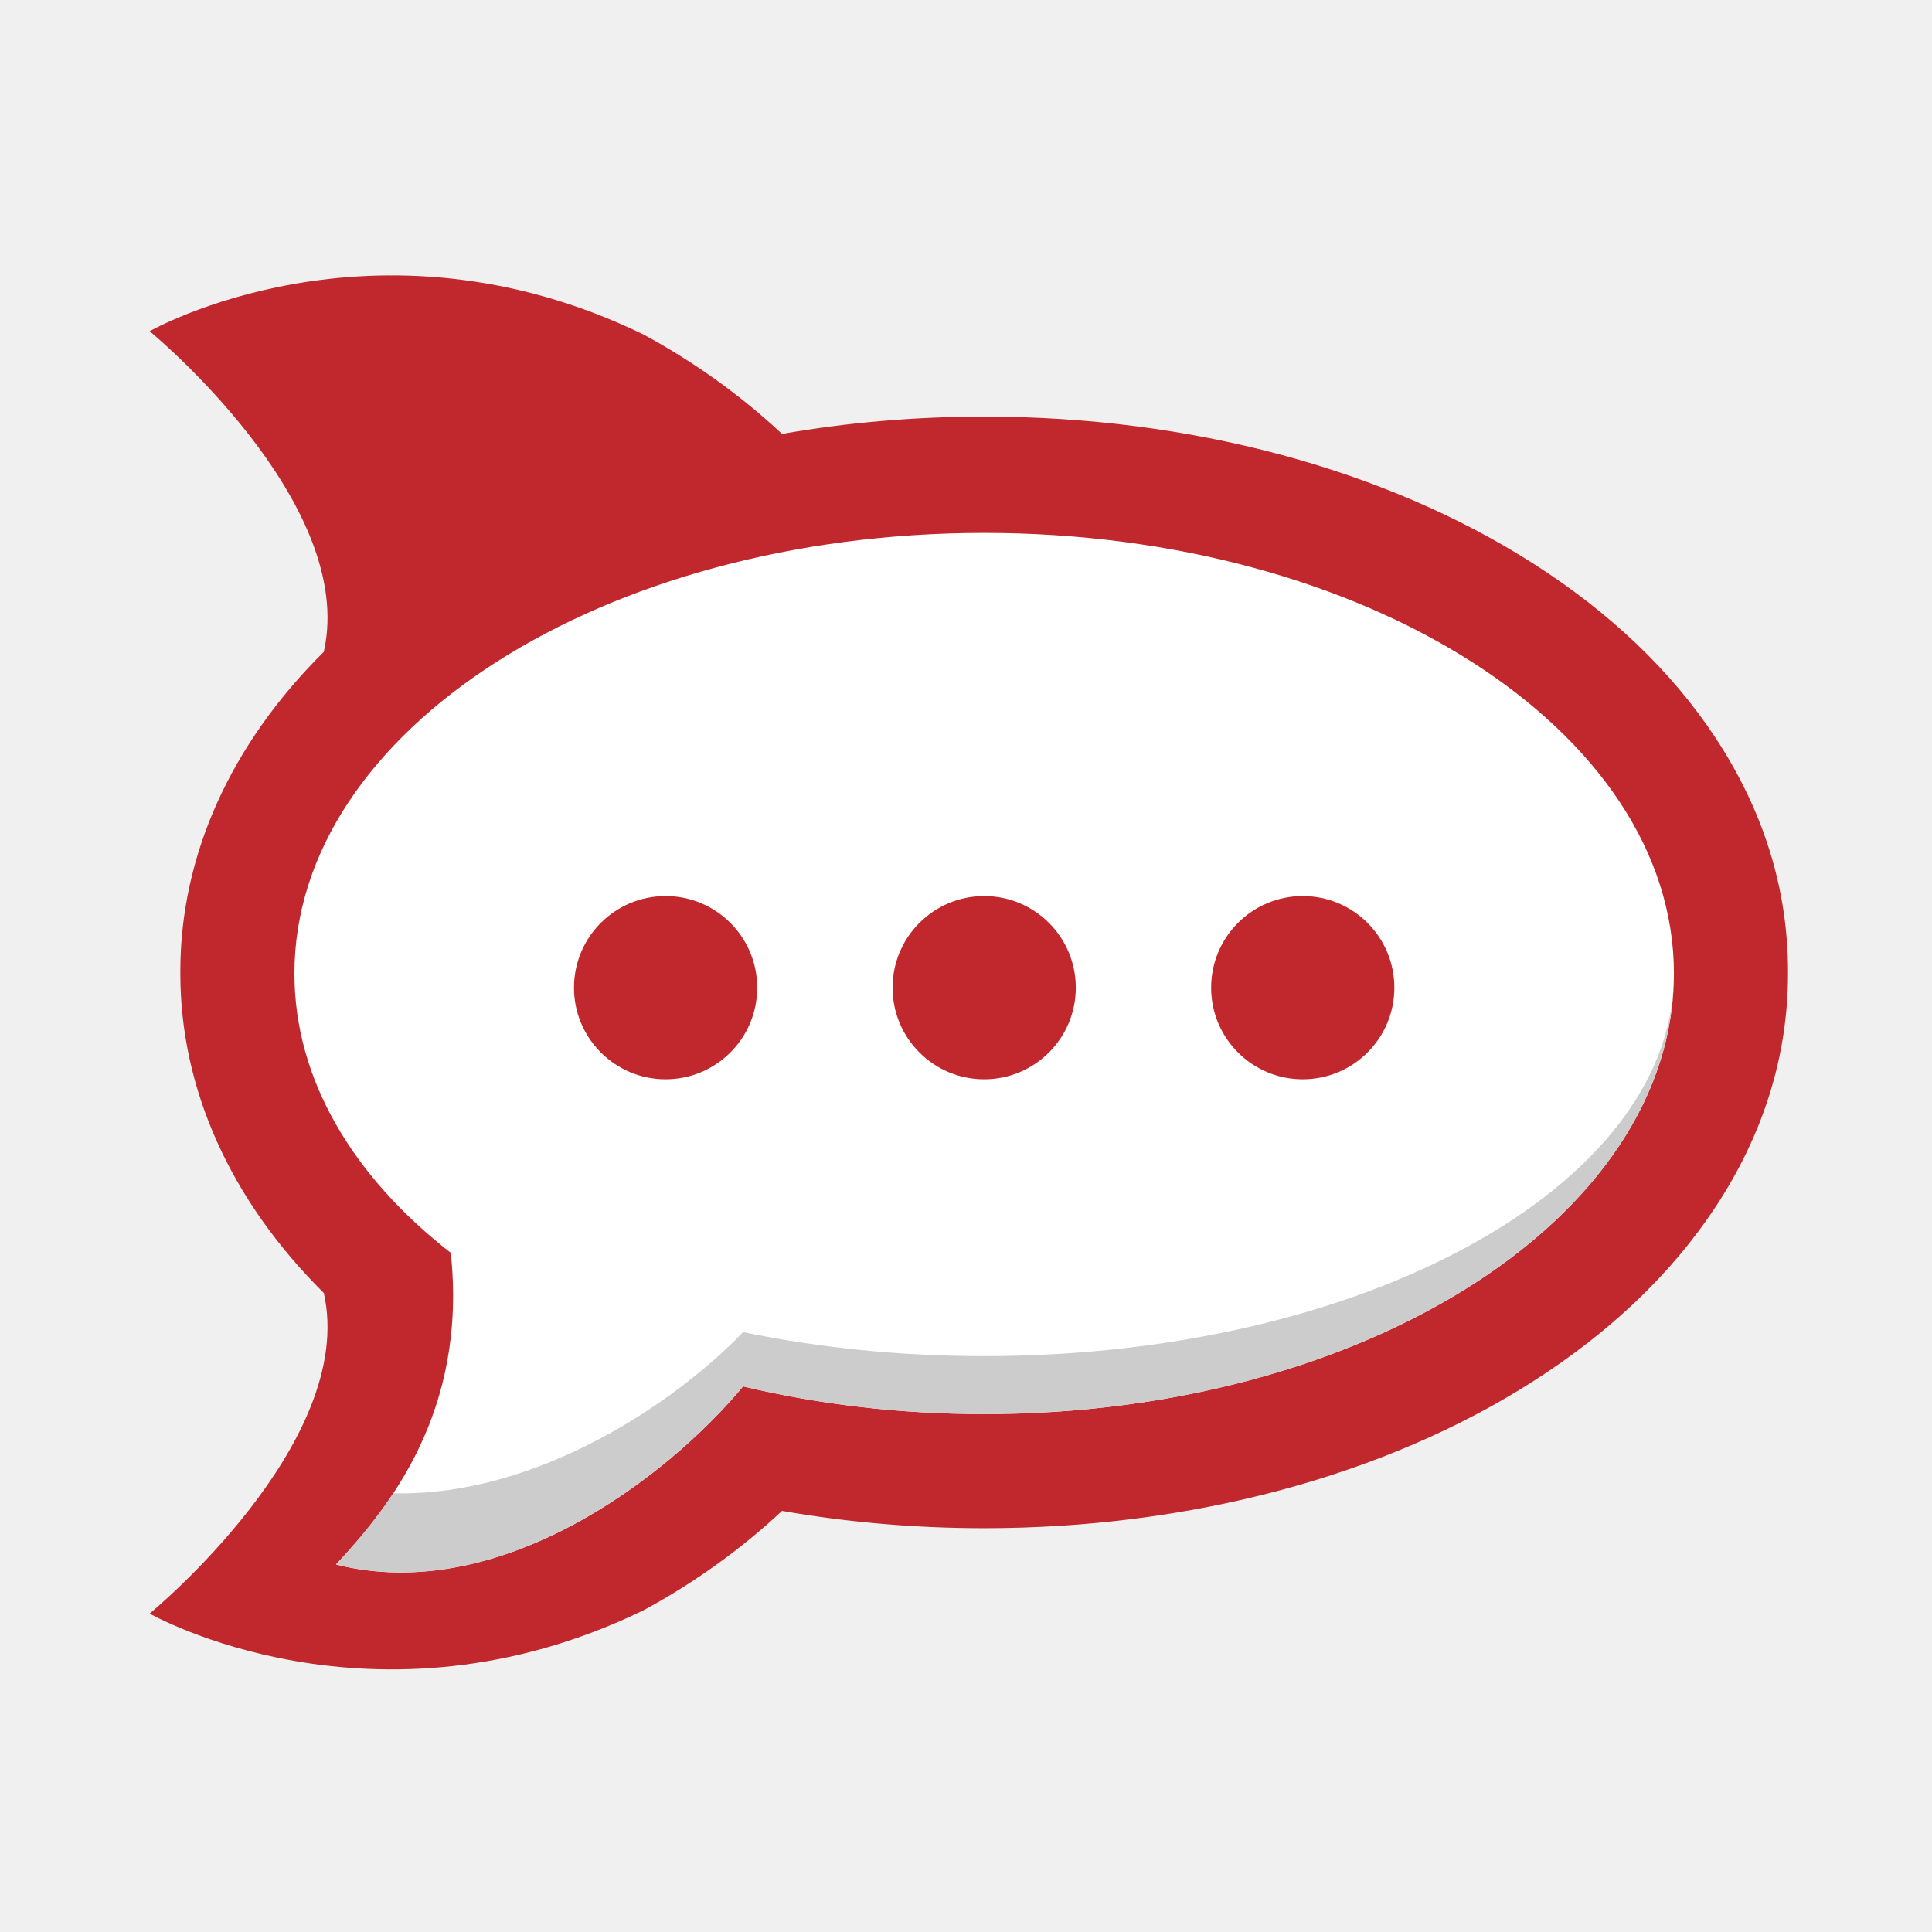
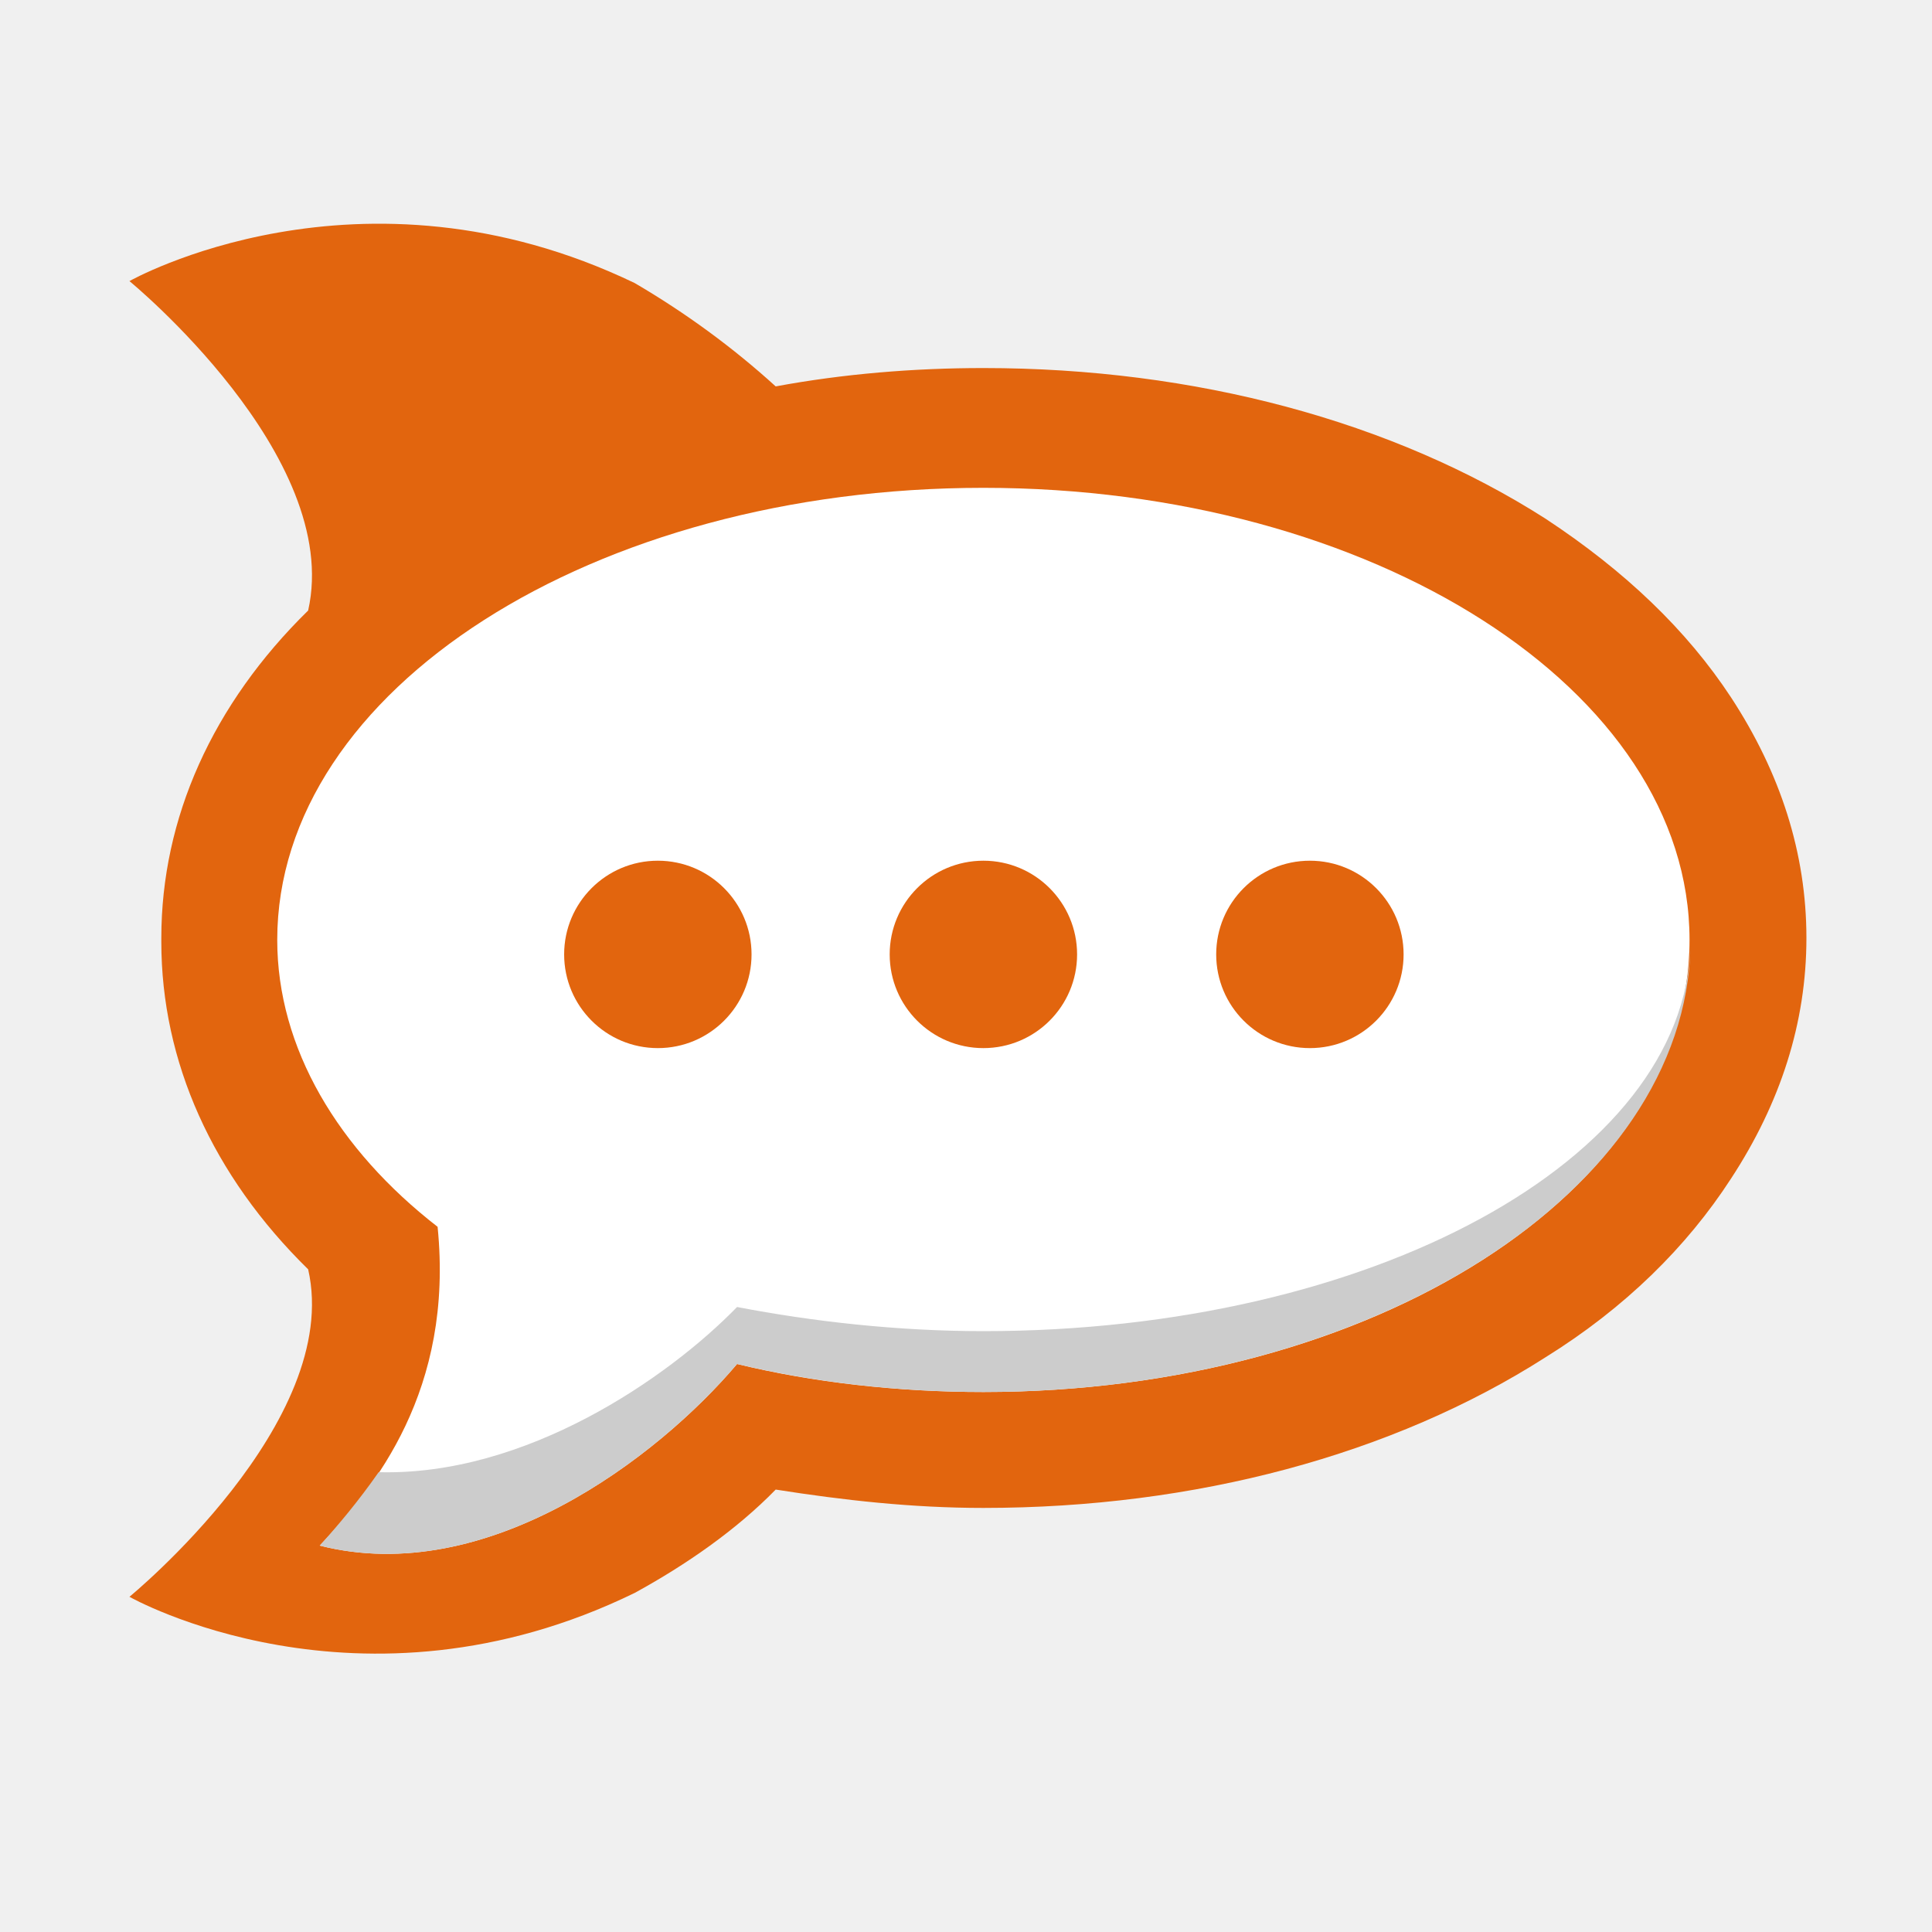
- <svg xmlns="http://www.w3.org/2000/svg" class="rocket-loader" version="1.1" x="0px" y="0px" width="200px" height="200px" viewBox="0 0 200 200" enable-background="new 0 0 200 200" xml:space="preserve">
-   <path class="outer" fill="#C1282D" d="M185.094,100.547c0-8.516-2.547-16.683-7.574-24.274c-4.513-6.815-10.835-12.848-18.792-17.93  c-15.359-9.812-35.55-15.216-56.846-15.216c-7.114,0-14.125,0.601-20.926,1.792c-4.22-3.949-9.159-7.502-14.385-10.312  c-27.923-13.532-51.079-0.318-51.079-0.318S37.021,51.974,33.52,67.478c-9.632,9.554-14.852,21.075-14.852,33.07  c0,0.038,0.002,0.076,0.002,0.115c0,0.038-0.002,0.076-0.002,0.114c0,11.995,5.22,23.516,14.852,33.071  c3.501,15.503-18.028,33.188-18.028,33.188s23.156,13.214,51.079-0.317c5.227-2.811,10.166-6.364,14.385-10.313  c6.801,1.19,13.812,1.792,20.925,1.792c21.297,0,41.486-5.404,56.847-15.216c7.956-5.083,14.278-11.115,18.792-17.931  c5.027-7.592,7.574-15.758,7.574-24.274c0-0.038-0.002-0.076-0.002-0.114C185.092,100.624,185.094,100.586,185.094,100.547z" />
-   <path class="inner" fill="#FFFFFF" d="M101.882,55.167c39.433,0,71.401,20.419,71.401,45.609c0,25.188-31.968,45.609-71.401,45.609  c-8.781,0-17.189-1.016-24.958-2.866c-7.896,9.498-25.265,22.704-42.138,18.435c5.489-5.896,13.62-15.856,11.879-32.262  c-10.113-7.87-16.185-17.94-16.185-28.916C30.479,75.587,62.448,55.167,101.882,55.167" />
+ <svg xmlns="http://www.w3.org/2000/svg" version="1.1" id="Capa_1" x="0px" y="0px" viewBox="0 0 200 200" style="enable-background:new 0 0 200 200;" xml:space="preserve">
+   <style type="text/css">
+ 	.st0{fill:#E2650E;}
+ 	.st1{fill:#FFFFFF;}
+ 	.st2{fill:#CCCCCC;}
+ </style>
+   <path class="st0" d="M187,97.1c0-8.8-2.7-17.1-7.8-24.9c-4.6-7-11-13.1-19.2-18.5c-15.8-10.1-36.3-15.6-58.2-15.6  c-7.2,0-14.5,0.6-21.5,1.9c-4.4-4-9.3-7.6-14.6-10.7c-28.5-13.7-52.3-0.2-52.3-0.2s22.1,18.1,18.5,34.1  c-9.9,9.7-15.2,21.5-15.2,33.9c0,0,0,0,0,0.2c0,0,0,0,0,0.2c0,12.4,5.3,24.2,15.2,33.9c3.6,15.8-18.5,33.9-18.5,33.9  s23.8,13.5,52.3-0.4c5.3-2.9,10.5-6.5,14.6-10.7c7,1.1,14.1,1.9,21.5,1.9c21.9,0,42.4-5.5,58.2-15.6c8.2-5.1,14.6-11.4,19.2-18.5  C184.3,114.2,187,105.9,187,97.1C187,97.3,187,97.3,187,97.1L187,97.1z" />
+   <path class="st1" d="M101.8,50.5c40.3,0,73.1,20.9,73.1,46.8s-32.7,46.8-73.1,46.8c-8.9,0-17.7-1-25.5-2.9  c-8.2,9.7-25.9,23.2-43.2,18.8C38.8,154,47,143.9,45.3,127c-10.3-8-16.6-18.5-16.6-29.7C28.7,71.4,61.4,50.5,101.8,50.5" />
  <g>
-     <circle fill="#C1282D" cx="101.882" cy="102.245" r="9.484" />
-     <circle fill="#C1282D" cx="134.86" cy="102.245" r="9.484" />
-     <circle fill="#C1282D" cx="68.902" cy="102.245" r="9.484" />
+     <g>
+       <circle class="st0" cx="101.8" cy="98.8" r="9.7" />
+     </g>
+     <g>
+       <circle class="st0" cx="135.6" cy="98.8" r="9.7" />
+     </g>
+     <g>
+       <circle class="st0" cx="68.1" cy="98.8" r="9.7" />
+     </g>
  </g>
  <g>
-     <path fill="#CDCCCC" d="M101.882,140.385c-8.781,0-17.189-0.88-24.958-2.484c-6.972,7.269-21.331,17.04-36.212,16.681   c-1.959,2.972-4.09,5.401-5.926,7.374c16.873,4.269,34.243-8.937,42.138-18.436c7.769,1.852,16.178,2.867,24.958,2.867   c39.117,0,70.882-20.096,71.39-45.006C172.764,122.97,140.999,140.385,101.882,140.385z" />
+     <path class="st2" d="M101.8,137.8c-8.9,0-17.7-1-25.5-2.5c-7.2,7.4-21.9,17.5-37.1,17.1c-2.1,3-4.2,5.5-6.1,7.6   c17.3,4.4,35-9.1,43.2-18.8c8,1.9,16.6,2.9,25.5,2.9c40.1,0,72.7-20.7,73.2-46.2C174.4,120.1,141.9,137.8,101.8,137.8z" />
  </g>
</svg>
